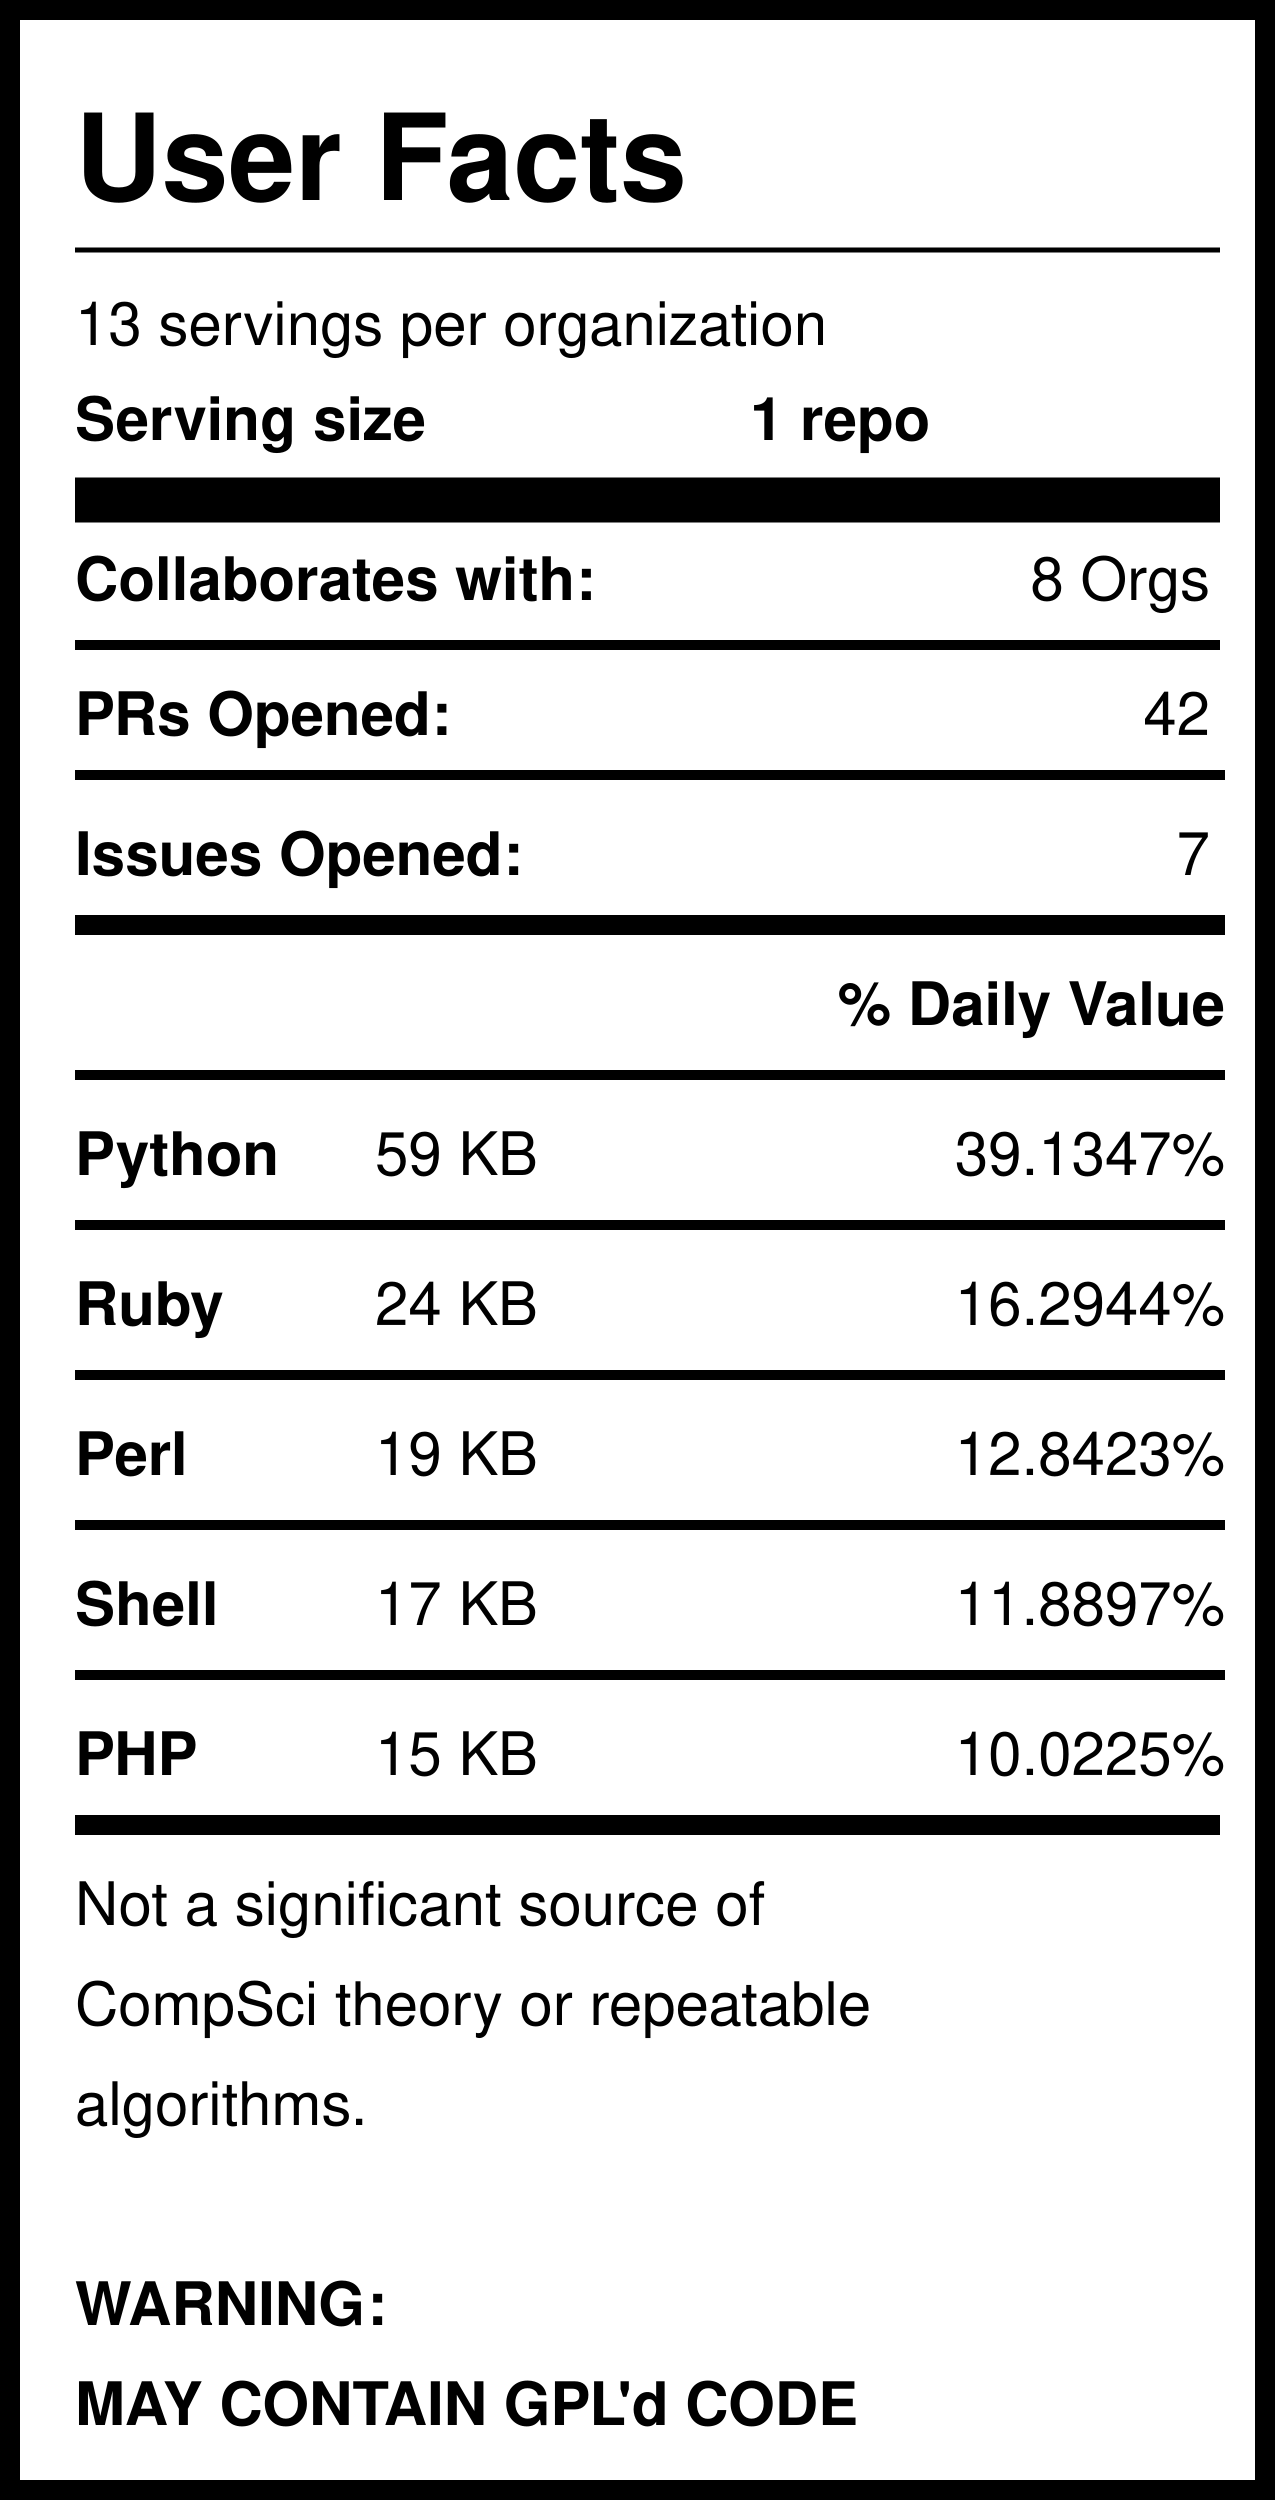
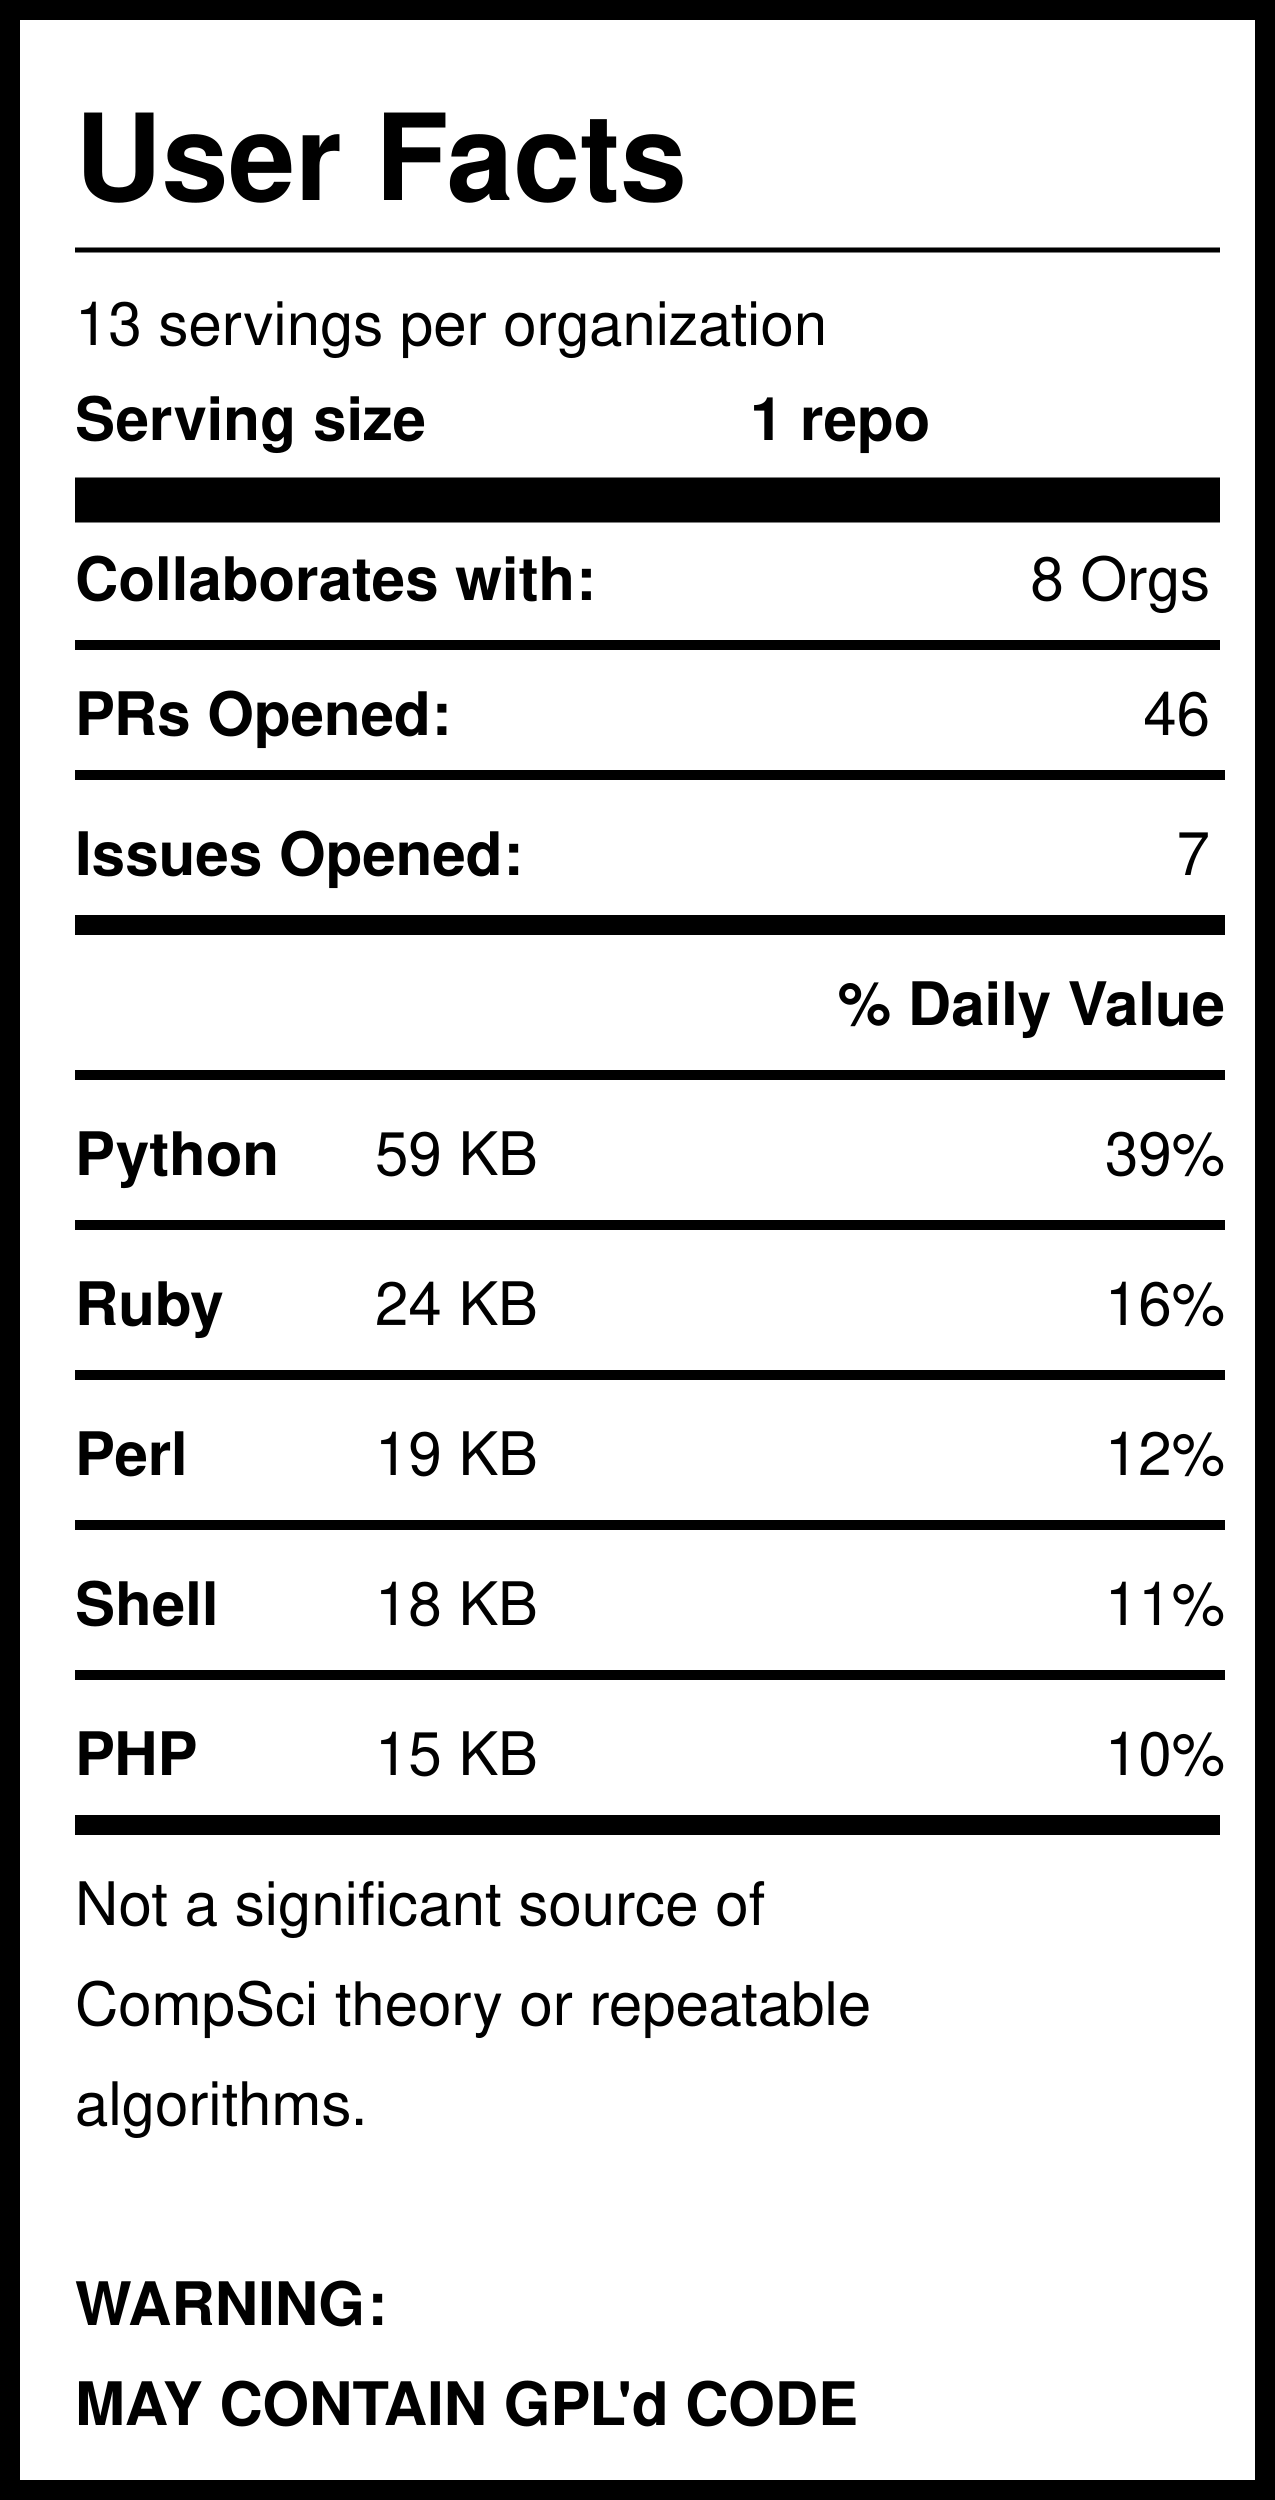
<svg xmlns="http://www.w3.org/2000/svg" version="1.1" width="255" height="500" style="background: white">
  <svg width="255" height="500">
    <rect width="255" height="500" style="fill:rgb(255,255,255);stroke-width:8;stroke:rgb(0,0,0)" />
    <text x="15" y="40" font-family="Helvetica" font-weight="bold" font-size="2em">User Facts</text>
    <line x1="15" y1="50" x2="244" y2="50" style="stroke:rgb(0,0,0);stroke-width:1" />
    <text x="15" y="69" font-family="Helvetica" lengthAdjust="spacingAndGlyphs">13 servings per organization</text>
    <text x="15" y="88" font-family="Helvetica" font-weight="bold" lengthAdjust="spacingAndGlyphs">Serving size</text>
    <text x="150" y="88" font-family="Helvetica" font-weight="bold" lengthAdjust="spacingAndGlyphs">1 repo</text>
    <line x1="15" y1="100" x2="244" y2="100" style="stroke:rgb(0,0,0);stroke-width:9" />
    <text x="15" y="120" font-family="Helvetica" font-weight="bold" lengthAdjust="spacingAndGlyphs">Collaborates with:</text>
    <text x="242" y="120" font-family="Helvetica" text-anchor="end" lengthAdjust="spacingAndGlyphs">8 Orgs</text>
    <line x1="15" y1="129" x2="244" y2="129" style="stroke:rgb(0,0,0);stroke-width:2" />
    <text x="15" y="147" font-family="Helvetica" font-weight="bold" lengthAdjust="spacingAndGlyphs">PRs Opened:</text>
-     <text x="242" y="147" font-family="Helvetica" text-anchor="end" lengthAdjust="spacingAndGlyphs">42</text>
+     <text x="242" y="147" font-family="Helvetica" text-anchor="end" lengthAdjust="spacingAndGlyphs">46</text>
    <text x="15" y="175" font-family="Helvetica" font-weight="bold" lengthAdjust="spacingAndGlyphs">Issues Opened:</text>
    <text x="242" y="175" font-family="Helvetica" lengthAdjust="spacingAndGlyphs" text-anchor="end">7</text>
    <line x1="15" y1="185" x2="245" y2="185" style="stroke:rgb(0,0,0);stroke-width:4" />
    <line x1="15" y1="155" x2="245" y2="155" style="stroke:rgb(0,0,0);stroke-width:2" />
    <text x="245" y="205" font-family="Helvetica" font-weight="bold" text-anchor="end" lengthAdjust="spacingAndGlyphs">% Daily Value</text>
    <line x1="15" y1="215" x2="245" y2="215" style="stroke:rgb(0,0,0);stroke-width:2" />
    <text x="15" y="235" font-family="Helvetica" font-weight="bold" lengthAdjust="spacingAndGlyphs">Python</text>
    <text x="75" y="235" font-family="Helvetica" lengthAdjust="spacingAndGlyphs">59 KB</text>
-     <text x="245" y="235" font-family="Helvetica" lengthAdjust="spacingAndGlyphs" text-anchor="end">39.1347%</text>
+     <text x="245" y="235" font-family="Helvetica" lengthAdjust="spacingAndGlyphs" text-anchor="end">39%</text>
    <line x1="15" y1="245" x2="245" y2="245" style="stroke:rgb(0,0,0);stroke-width:2" />
    <text x="15" y="265" font-family="Helvetica" font-weight="bold" lengthAdjust="spacingAndGlyphs">Ruby</text>
    <text x="75" y="265" font-family="Helvetica" lengthAdjust="spacingAndGlyphs">24 KB</text>
-     <text x="245" y="265" font-family="Helvetica" lengthAdjust="spacingAndGlyphs" text-anchor="end">16.2944%</text>
+     <text x="245" y="265" font-family="Helvetica" lengthAdjust="spacingAndGlyphs" text-anchor="end">16%</text>
    <line x1="15" y1="275" x2="245" y2="275" style="stroke:rgb(0,0,0);stroke-width:2" />
    <text x="15" y="295" font-family="Helvetica" font-weight="bold" lengthAdjust="spacingAndGlyphs">Perl</text>
    <text x="75" y="295" font-family="Helvetica" lengthAdjust="spacingAndGlyphs">19 KB</text>
-     <text x="245" y="295" font-family="Helvetica" lengthAdjust="spacingAndGlyphs" text-anchor="end">12.8423%</text>
+     <text x="245" y="295" font-family="Helvetica" lengthAdjust="spacingAndGlyphs" text-anchor="end">12%</text>
    <line x1="15" y1="305" x2="245" y2="305" style="stroke:rgb(0,0,0);stroke-width:2" />
    <text x="15" y="325" font-family="Helvetica" font-weight="bold" lengthAdjust="spacingAndGlyphs">Shell</text>
-     <text x="75" y="325" font-family="Helvetica" lengthAdjust="spacingAndGlyphs">17 KB</text>
-     <text x="245" y="325" font-family="Helvetica" lengthAdjust="spacingAndGlyphs" text-anchor="end">11.8897%</text>
+     <text x="75" y="325" font-family="Helvetica" lengthAdjust="spacingAndGlyphs">18 KB</text>
+     <text x="245" y="325" font-family="Helvetica" lengthAdjust="spacingAndGlyphs" text-anchor="end">11%</text>
    <line x1="15" y1="335" x2="245" y2="335" style="stroke:rgb(0,0,0);stroke-width:2" />
    <text x="15" y="355" font-family="Helvetica" font-weight="bold" lengthAdjust="spacingAndGlyphs">PHP</text>
    <text x="75" y="355" font-family="Helvetica" lengthAdjust="spacingAndGlyphs">15 KB</text>
-     <text x="245" y="355" font-family="Helvetica" lengthAdjust="spacingAndGlyphs" text-anchor="end">10.0225%</text>
+     <text x="245" y="355" font-family="Helvetica" lengthAdjust="spacingAndGlyphs" text-anchor="end">10%</text>
    <line x1="15" y1="365" x2="244" y2="365" style="stroke:rgb(0,0,0);stroke-width:4" />
    <text id="Warning1" x="15" y="385" font-family="Helvetica" lengthAdjust="spacingAndGlyphs">Not a significant source of </text>
    <text id="Warning2" x="15" y="405" font-family="Helvetica" lengthAdjust="spacingAndGlyphs">CompSci theory or repeatable</text>
    <text id="Warning3" x="15" y="425" font-family="Helvetica" lengthAdjust="spacingAndGlyphs">algorithms. </text>
    <text id="GPL1" x="15" y="465" font-family="Helvetica" font-weight="bold" lengthAdjust="spacingAndGlyphs">WARNING:</text>
    <text id="GPL2" x="15" y="485" font-family="Helvetica" font-weight="bold" lengthAdjust="spacingAndGlyphs">MAY CONTAIN GPL'd CODE</text>
  </svg>
</svg>
